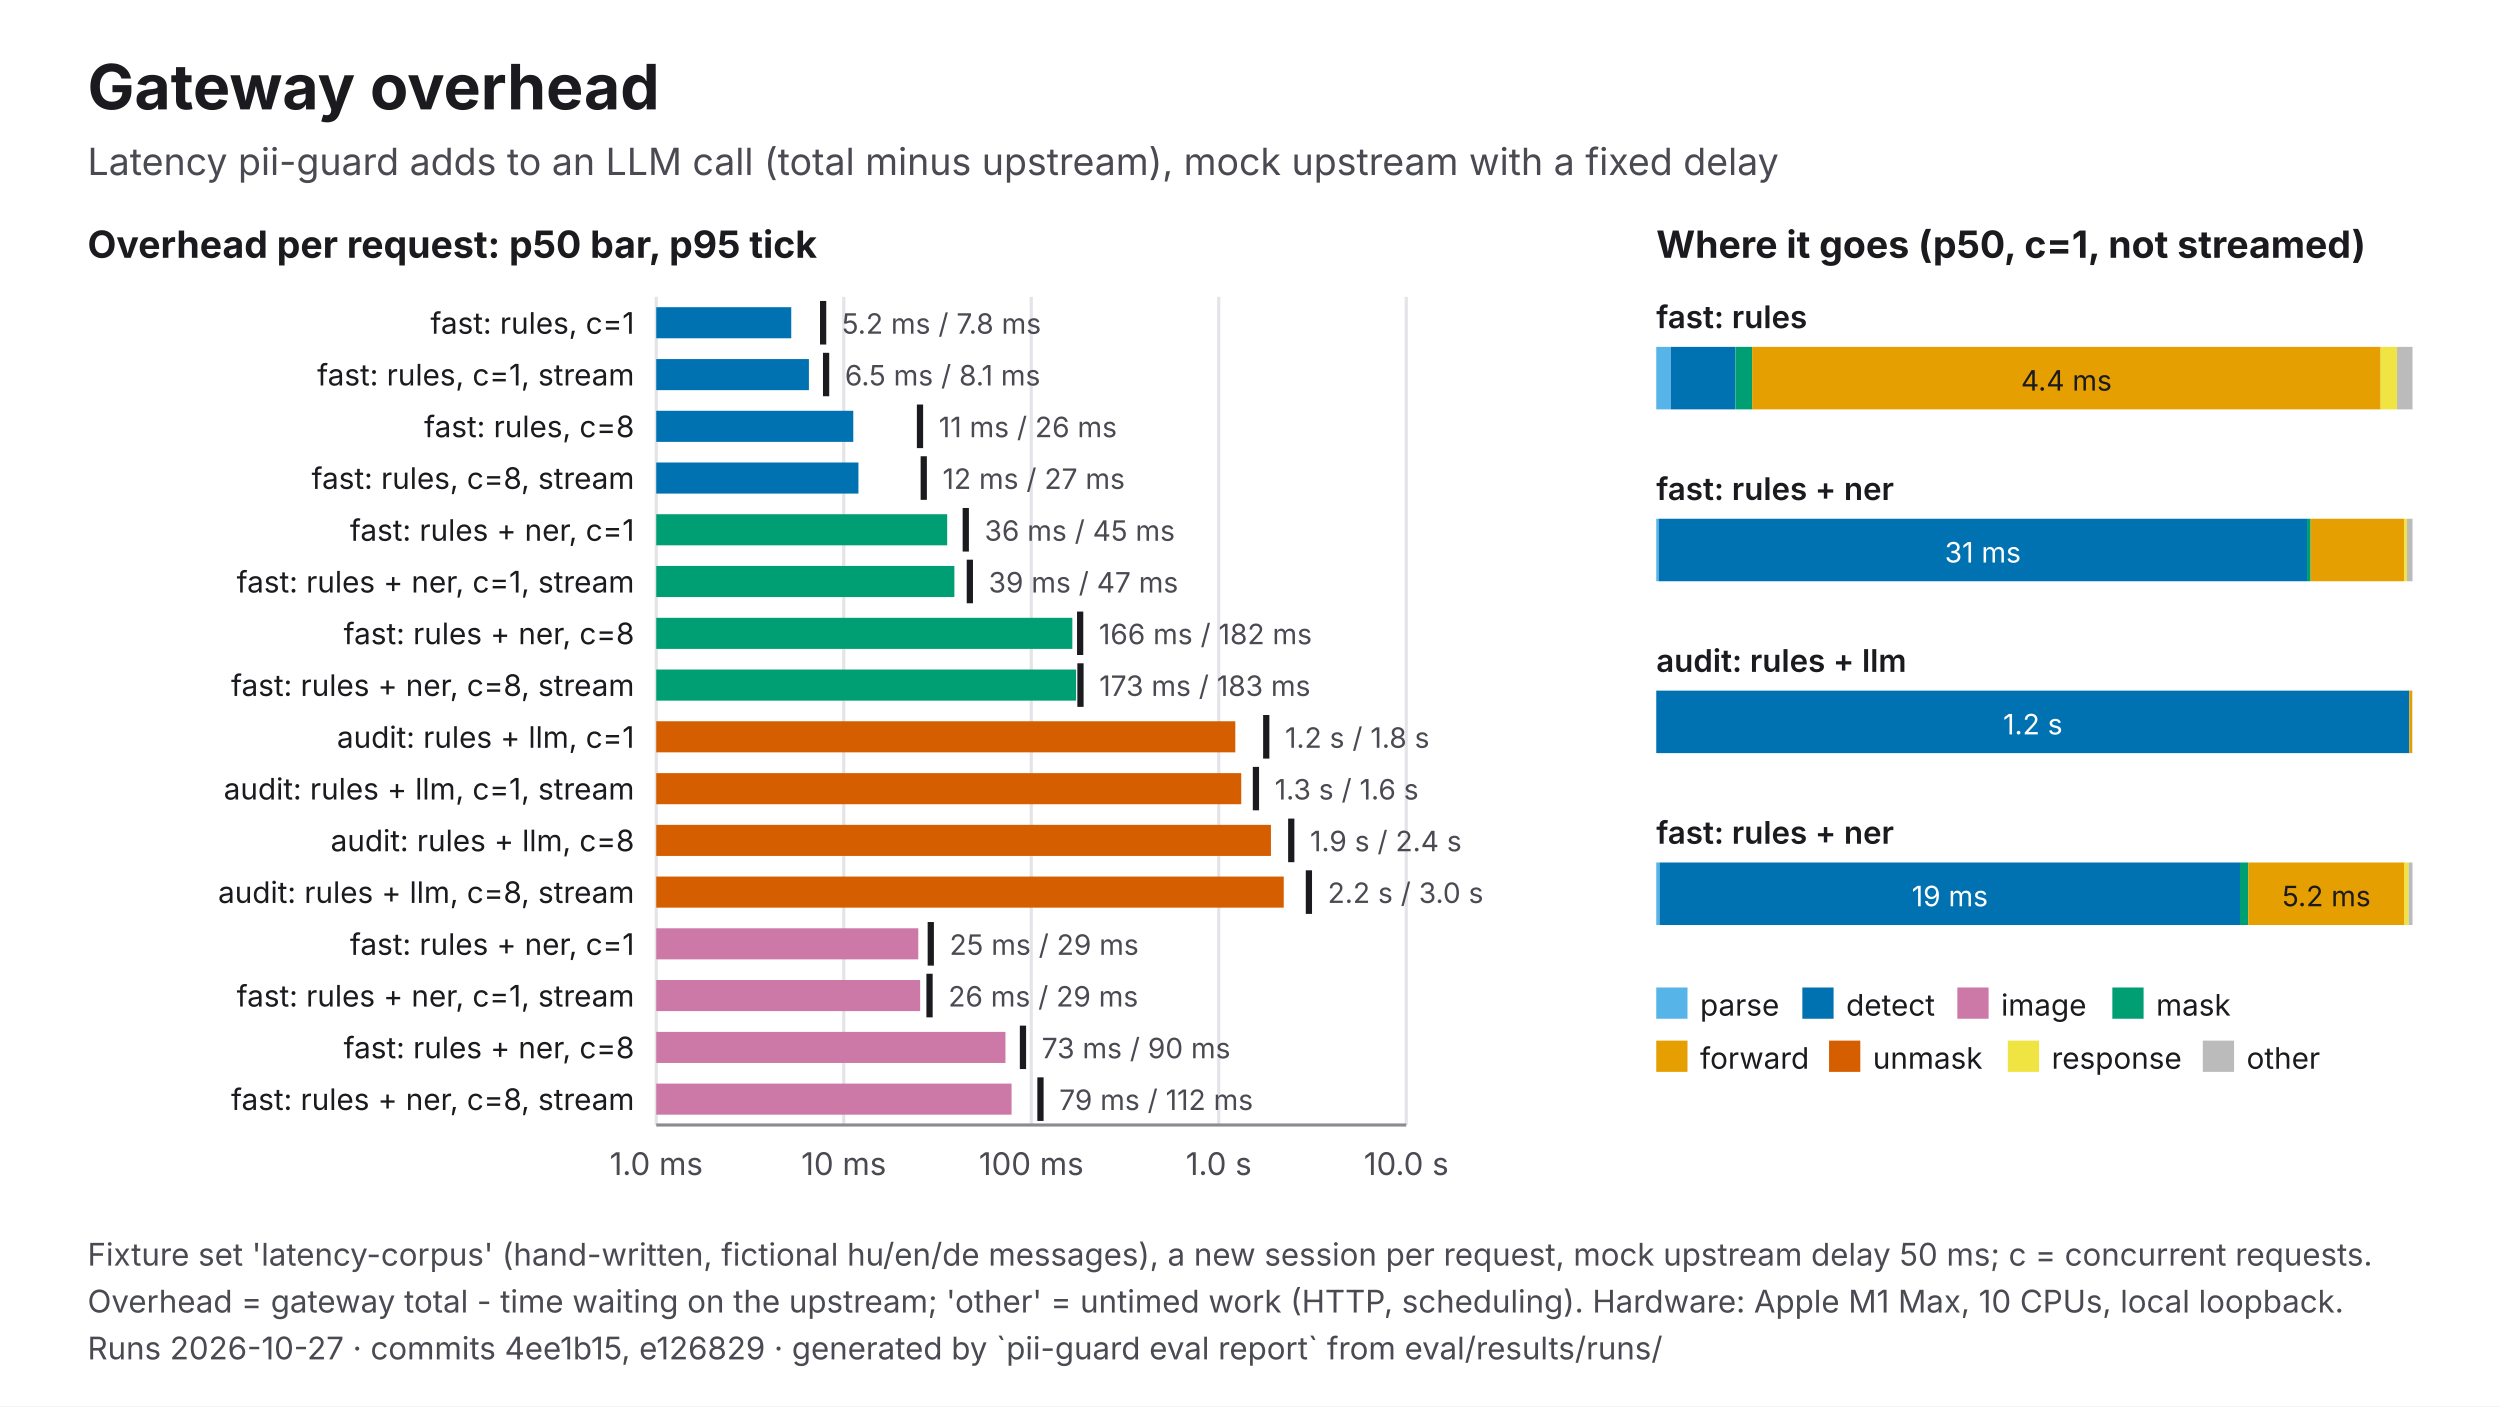
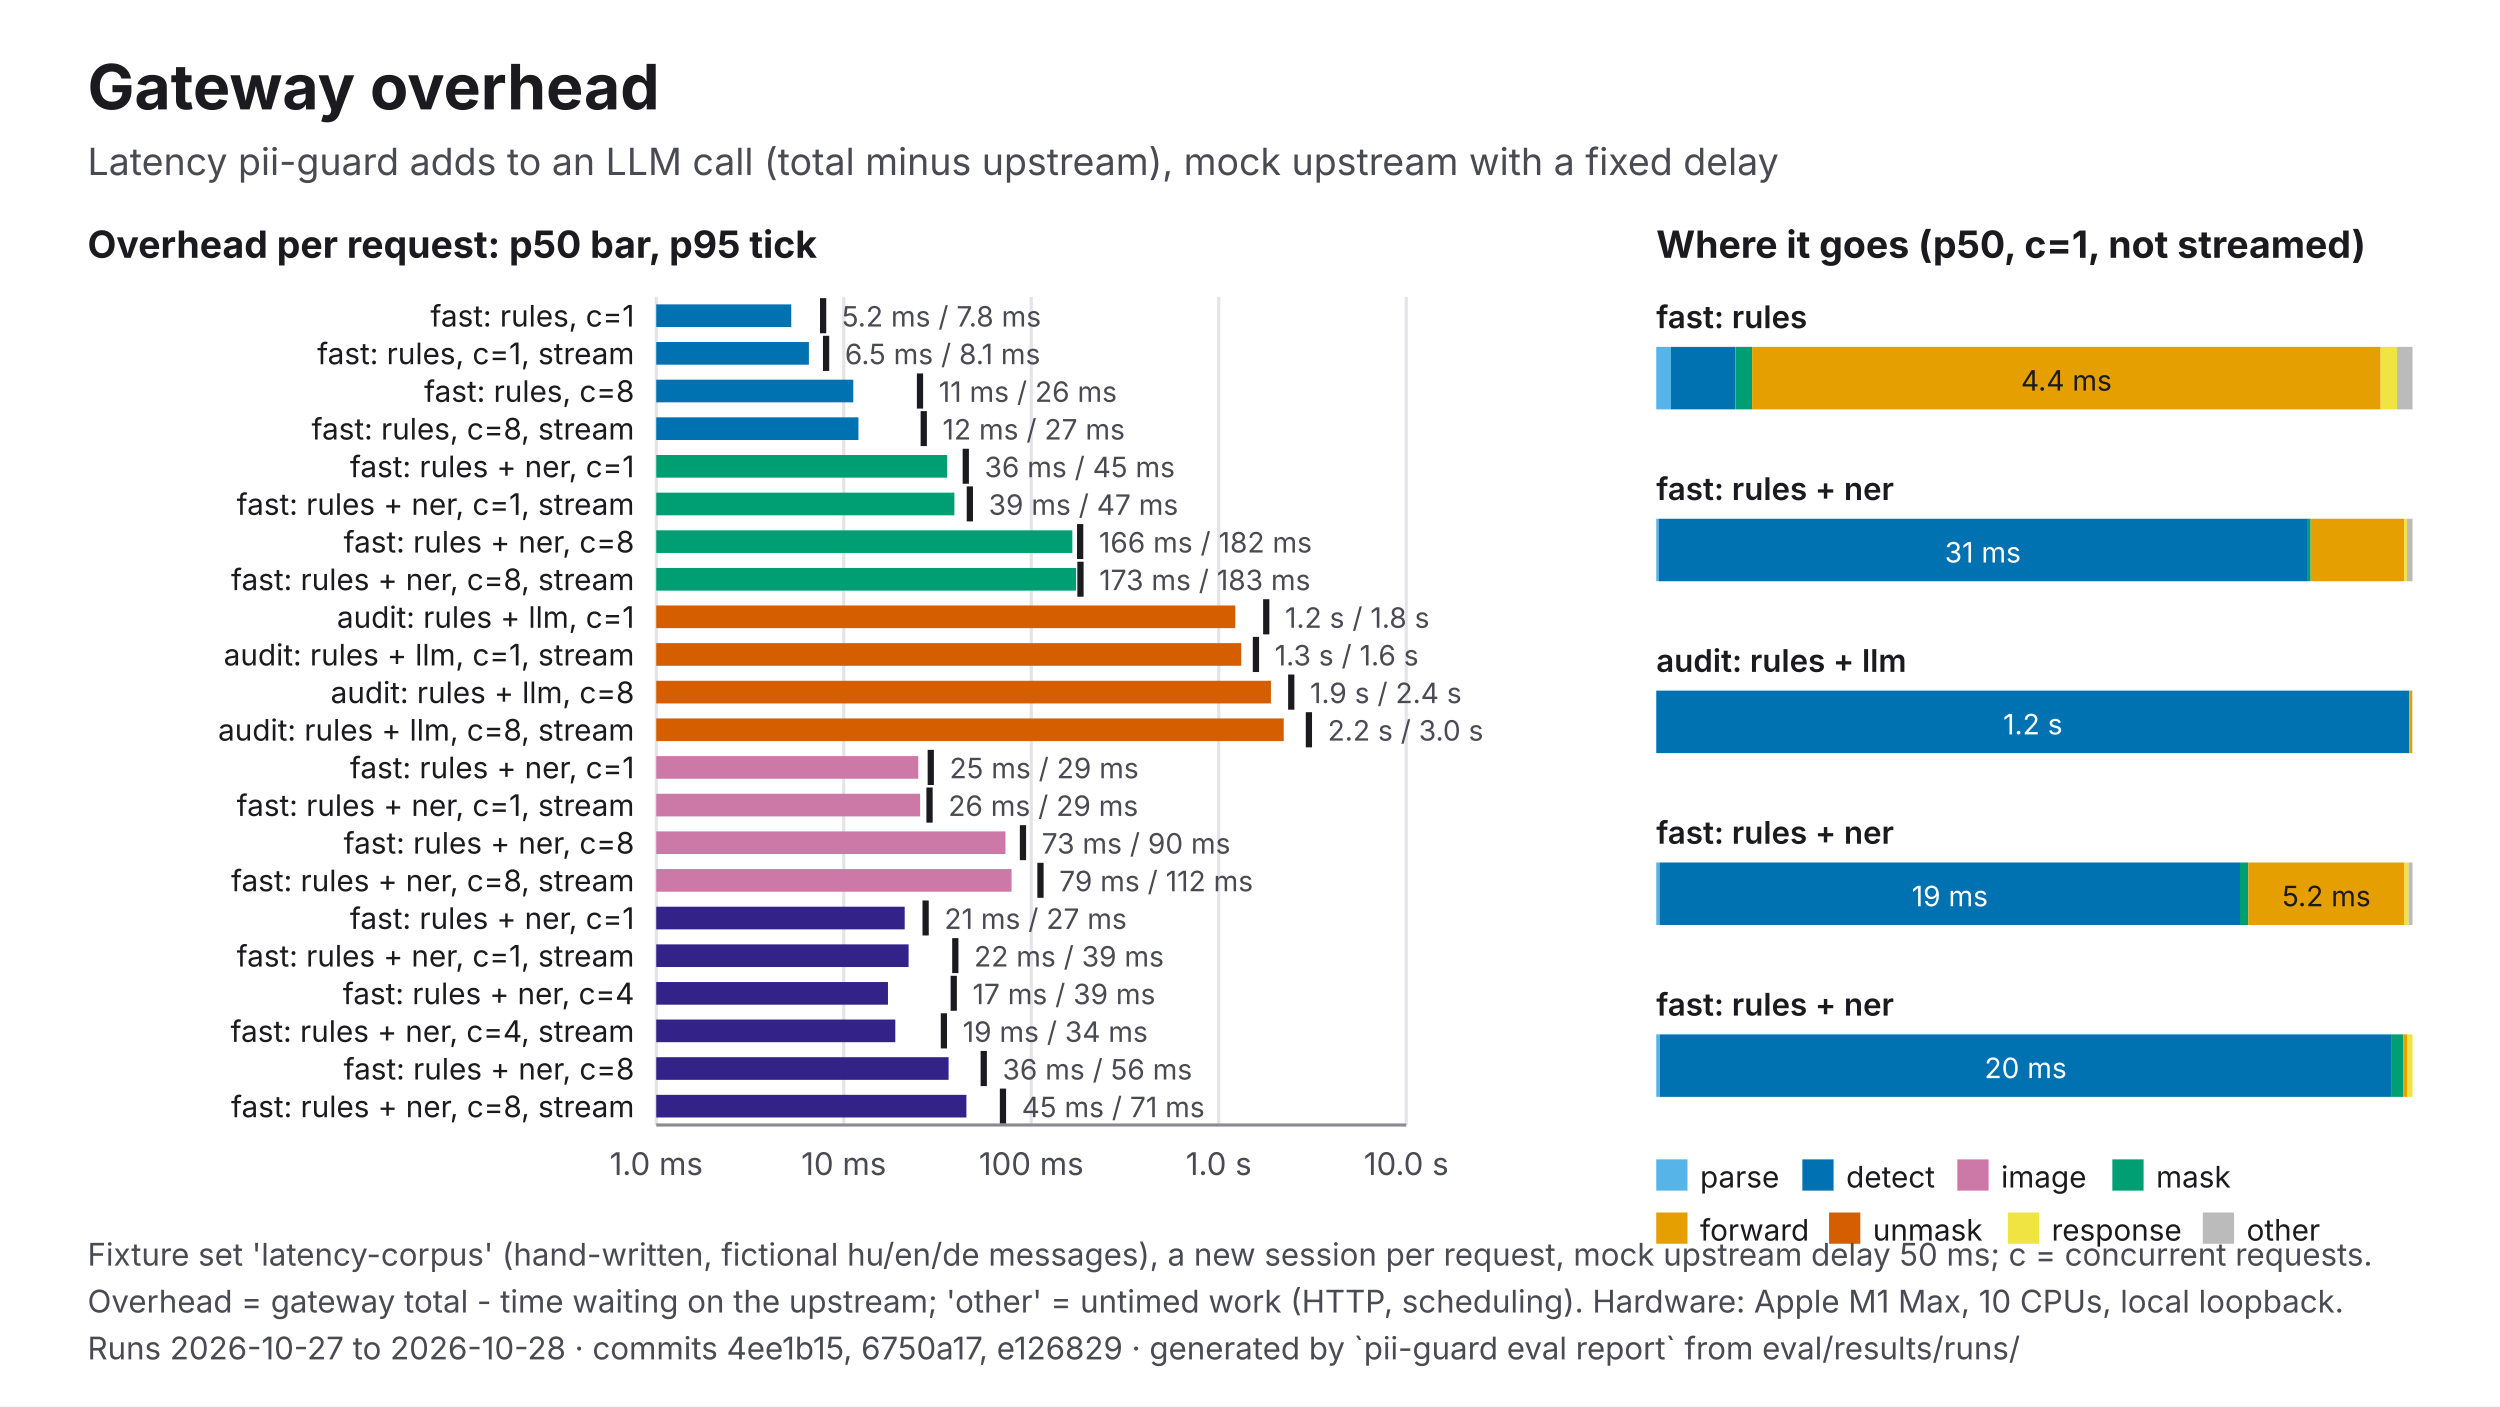
<svg xmlns="http://www.w3.org/2000/svg" viewBox="0 0 1600 900" width="1600" height="900" role="img" aria-labelledby="t d" font-family="Inter, 'Helvetica Neue', Helvetica, Arial, sans-serif">
  <rect width="1600" height="900" fill="#FFFFFF" />
  <text x="56" y="70" font-size="40" fill="#1B1B1F" font-weight="700">Gateway overhead</text>
  <text x="56" y="112" font-size="24" fill="#4A4A52">Latency pii-guard adds to an LLM call (total minus upstream), mock upstream with a fixed delay</text>
  <text x="56" y="165" font-size="24" fill="#1B1B1F" font-weight="700">Overhead per request: p50 bar, p95 tick</text>
  <line x1="420" y1="190" x2="420" y2="720" stroke="#E3E3E8" stroke-width="2" />
  <text x="420" y="752" font-size="20" fill="#4A4A52" text-anchor="middle">1.0 ms</text>
  <line x1="540" y1="190" x2="540" y2="720" stroke="#E3E3E8" stroke-width="2" />
  <text x="540" y="752" font-size="20" fill="#4A4A52" text-anchor="middle">10 ms</text>
  <line x1="660" y1="190" x2="660" y2="720" stroke="#E3E3E8" stroke-width="2" />
  <text x="660" y="752" font-size="20" fill="#4A4A52" text-anchor="middle">100 ms</text>
  <line x1="780" y1="190" x2="780" y2="720" stroke="#E3E3E8" stroke-width="2" />
  <text x="780" y="752" font-size="20" fill="#4A4A52" text-anchor="middle">1.0 s</text>
  <line x1="900" y1="190" x2="900" y2="720" stroke="#E3E3E8" stroke-width="2" />
  <text x="900" y="752" font-size="20" fill="#4A4A52" text-anchor="middle">10.0 s</text>
-   <text x="406" y="213.6" font-size="19" fill="#1B1B1F" text-anchor="end">fast: rules, c=1</text>
-   <rect x="420" y="196.6" width="86.4" height="19.9" fill="#0072B2" />
-   <line x1="526.8" y1="192.6" x2="526.8" y2="220.5" stroke="#1B1B1F" stroke-width="4" />
-   <text x="538.8" y="213.6" font-size="18" fill="#4A4A52">5.2 ms / 7.8 ms</text>
-   <text x="406" y="246.7" font-size="19" fill="#1B1B1F" text-anchor="end">fast: rules, c=1, stream</text>
-   <rect x="420" y="229.8" width="97.7" height="19.9" fill="#0072B2" />
-   <line x1="528.7" y1="225.8" x2="528.7" y2="253.6" stroke="#1B1B1F" stroke-width="4" />
-   <text x="540.7" y="246.7" font-size="18" fill="#4A4A52">6.5 ms / 8.1 ms</text>
-   <text x="406" y="279.8" font-size="19" fill="#1B1B1F" text-anchor="end">fast: rules, c=8</text>
-   <rect x="420" y="262.9" width="126.1" height="19.9" fill="#0072B2" />
-   <line x1="588.8" y1="258.9" x2="588.8" y2="286.8" stroke="#1B1B1F" stroke-width="4" />
-   <text x="600.8" y="279.8" font-size="18" fill="#4A4A52">11 ms / 26 ms</text>
-   <text x="406" y="312.9" font-size="19" fill="#1B1B1F" text-anchor="end">fast: rules, c=8, stream</text>
-   <rect x="420" y="296" width="129.4" height="19.9" fill="#0072B2" />
-   <line x1="591.2" y1="292" x2="591.2" y2="319.9" stroke="#1B1B1F" stroke-width="4" />
-   <text x="603.2" y="312.9" font-size="18" fill="#4A4A52">12 ms / 27 ms</text>
-   <text x="406" y="346.1" font-size="19" fill="#1B1B1F" text-anchor="end">fast: rules + ner, c=1</text>
-   <rect x="420" y="329.1" width="186.2" height="19.9" fill="#009E73" />
-   <line x1="618.1" y1="325.1" x2="618.1" y2="353" stroke="#1B1B1F" stroke-width="4" />
-   <text x="630.1" y="346.1" font-size="18" fill="#4A4A52">36 ms / 45 ms</text>
-   <text x="406" y="379.2" font-size="19" fill="#1B1B1F" text-anchor="end">fast: rules + ner, c=1, stream</text>
-   <rect x="420" y="362.2" width="190.8" height="19.9" fill="#009E73" />
-   <line x1="620.7" y1="358.2" x2="620.7" y2="386.1" stroke="#1B1B1F" stroke-width="4" />
-   <text x="632.7" y="379.2" font-size="18" fill="#4A4A52">39 ms / 47 ms</text>
-   <text x="406" y="412.3" font-size="19" fill="#1B1B1F" text-anchor="end">fast: rules + ner, c=8</text>
-   <rect x="420" y="395.4" width="266.3" height="19.9" fill="#009E73" />
-   <line x1="691.3" y1="391.4" x2="691.3" y2="419.2" stroke="#1B1B1F" stroke-width="4" />
-   <text x="703.3" y="412.3" font-size="18" fill="#4A4A52">166 ms / 182 ms</text>
-   <text x="406" y="445.4" font-size="19" fill="#1B1B1F" text-anchor="end">fast: rules + ner, c=8, stream</text>
-   <rect x="420" y="428.5" width="268.7" height="19.9" fill="#009E73" />
-   <line x1="691.5" y1="424.5" x2="691.5" y2="452.4" stroke="#1B1B1F" stroke-width="4" />
-   <text x="703.5" y="445.4" font-size="18" fill="#4A4A52">173 ms / 183 ms</text>
-   <text x="406" y="478.6" font-size="19" fill="#1B1B1F" text-anchor="end">audit: rules + llm, c=1</text>
-   <rect x="420" y="461.6" width="370.6" height="19.9" fill="#D55E00" />
-   <line x1="810.4" y1="457.6" x2="810.4" y2="485.5" stroke="#1B1B1F" stroke-width="4" />
-   <text x="822.4" y="478.6" font-size="18" fill="#4A4A52">1.2 s / 1.8 s</text>
-   <text x="406" y="511.7" font-size="19" fill="#1B1B1F" text-anchor="end">audit: rules + llm, c=1, stream</text>
-   <rect x="420" y="494.8" width="374.4" height="19.9" fill="#D55E00" />
-   <line x1="803.8" y1="490.8" x2="803.8" y2="518.6" stroke="#1B1B1F" stroke-width="4" />
-   <text x="815.8" y="511.7" font-size="18" fill="#4A4A52">1.3 s / 1.6 s</text>
-   <text x="406" y="544.8" font-size="19" fill="#1B1B1F" text-anchor="end">audit: rules + llm, c=8</text>
-   <rect x="420" y="527.9" width="393.4" height="19.9" fill="#D55E00" />
-   <line x1="826.4" y1="523.9" x2="826.4" y2="551.8" stroke="#1B1B1F" stroke-width="4" />
-   <text x="838.4" y="544.8" font-size="18" fill="#4A4A52">1.9 s / 2.4 s</text>
-   <text x="406" y="577.9" font-size="19" fill="#1B1B1F" text-anchor="end">audit: rules + llm, c=8, stream</text>
-   <rect x="420" y="561" width="401.6" height="19.9" fill="#D55E00" />
-   <line x1="837.7" y1="557" x2="837.7" y2="584.9" stroke="#1B1B1F" stroke-width="4" />
-   <text x="849.7" y="577.9" font-size="18" fill="#4A4A52">2.2 s / 3.0 s</text>
-   <text x="406" y="611.1" font-size="19" fill="#1B1B1F" text-anchor="end">fast: rules + ner, c=1</text>
-   <rect x="420" y="594.1" width="167.7" height="19.9" fill="#CC79A7" />
-   <line x1="595.7" y1="590.1" x2="595.7" y2="618" stroke="#1B1B1F" stroke-width="4" />
-   <text x="607.7" y="611.1" font-size="18" fill="#4A4A52">25 ms / 29 ms</text>
-   <text x="406" y="644.2" font-size="19" fill="#1B1B1F" text-anchor="end">fast: rules + ner, c=1, stream</text>
-   <rect x="420" y="627.2" width="168.9" height="19.9" fill="#CC79A7" />
-   <line x1="594.9" y1="623.2" x2="594.9" y2="651.1" stroke="#1B1B1F" stroke-width="4" />
-   <text x="606.9" y="644.2" font-size="18" fill="#4A4A52">26 ms / 29 ms</text>
-   <text x="406" y="677.3" font-size="19" fill="#1B1B1F" text-anchor="end">fast: rules + ner, c=8</text>
-   <rect x="420" y="660.4" width="223.5" height="19.9" fill="#CC79A7" />
-   <line x1="654.7" y1="656.4" x2="654.7" y2="684.2" stroke="#1B1B1F" stroke-width="4" />
-   <text x="666.7" y="677.3" font-size="18" fill="#4A4A52">73 ms / 90 ms</text>
-   <text x="406" y="710.4" font-size="19" fill="#1B1B1F" text-anchor="end">fast: rules + ner, c=8, stream</text>
-   <rect x="420" y="693.5" width="227.4" height="19.9" fill="#CC79A7" />
-   <line x1="665.9" y1="689.5" x2="665.9" y2="717.4" stroke="#1B1B1F" stroke-width="4" />
-   <text x="677.9" y="710.4" font-size="18" fill="#4A4A52">79 ms / 112 ms</text>
+   <text x="406" y="209" font-size="19" fill="#1B1B1F" text-anchor="end">fast: rules, c=1</text>
+   <rect x="420" y="194.8" width="86.4" height="14.5" fill="#0072B2" />
+   <line x1="526.8" y1="190.8" x2="526.8" y2="213.3" stroke="#1B1B1F" stroke-width="4" />
+   <text x="538.8" y="209" font-size="18" fill="#4A4A52">5.2 ms / 7.8 ms</text>
+   <text x="406" y="233.1" font-size="19" fill="#1B1B1F" text-anchor="end">fast: rules, c=1, stream</text>
+   <rect x="420" y="218.9" width="97.7" height="14.5" fill="#0072B2" />
+   <line x1="528.7" y1="214.9" x2="528.7" y2="237.4" stroke="#1B1B1F" stroke-width="4" />
+   <text x="540.7" y="233.1" font-size="18" fill="#4A4A52">6.5 ms / 8.1 ms</text>
+   <text x="406" y="257.2" font-size="19" fill="#1B1B1F" text-anchor="end">fast: rules, c=8</text>
+   <rect x="420" y="243" width="126.1" height="14.5" fill="#0072B2" />
+   <line x1="588.8" y1="239" x2="588.8" y2="261.5" stroke="#1B1B1F" stroke-width="4" />
+   <text x="600.8" y="257.2" font-size="18" fill="#4A4A52">11 ms / 26 ms</text>
+   <text x="406" y="281.3" font-size="19" fill="#1B1B1F" text-anchor="end">fast: rules, c=8, stream</text>
+   <rect x="420" y="267.1" width="129.4" height="14.5" fill="#0072B2" />
+   <line x1="591.2" y1="263.1" x2="591.2" y2="285.5" stroke="#1B1B1F" stroke-width="4" />
+   <text x="603.2" y="281.3" font-size="18" fill="#4A4A52">12 ms / 27 ms</text>
+   <text x="406" y="305.4" font-size="19" fill="#1B1B1F" text-anchor="end">fast: rules + ner, c=1</text>
+   <rect x="420" y="291.2" width="186.2" height="14.5" fill="#009E73" />
+   <line x1="618.1" y1="287.2" x2="618.1" y2="309.6" stroke="#1B1B1F" stroke-width="4" />
+   <text x="630.1" y="305.4" font-size="18" fill="#4A4A52">36 ms / 45 ms</text>
+   <text x="406" y="329.5" font-size="19" fill="#1B1B1F" text-anchor="end">fast: rules + ner, c=1, stream</text>
+   <rect x="420" y="315.3" width="190.8" height="14.5" fill="#009E73" />
+   <line x1="620.7" y1="311.3" x2="620.7" y2="333.7" stroke="#1B1B1F" stroke-width="4" />
+   <text x="632.7" y="329.5" font-size="18" fill="#4A4A52">39 ms / 47 ms</text>
+   <text x="406" y="353.6" font-size="19" fill="#1B1B1F" text-anchor="end">fast: rules + ner, c=8</text>
+   <rect x="420" y="339.4" width="266.3" height="14.5" fill="#009E73" />
+   <line x1="691.3" y1="335.4" x2="691.3" y2="357.8" stroke="#1B1B1F" stroke-width="4" />
+   <text x="703.3" y="353.6" font-size="18" fill="#4A4A52">166 ms / 182 ms</text>
+   <text x="406" y="377.7" font-size="19" fill="#1B1B1F" text-anchor="end">fast: rules + ner, c=8, stream</text>
+   <rect x="420" y="363.5" width="268.7" height="14.5" fill="#009E73" />
+   <line x1="691.5" y1="359.5" x2="691.5" y2="381.9" stroke="#1B1B1F" stroke-width="4" />
+   <text x="703.5" y="377.7" font-size="18" fill="#4A4A52">173 ms / 183 ms</text>
+   <text x="406" y="401.8" font-size="19" fill="#1B1B1F" text-anchor="end">audit: rules + llm, c=1</text>
+   <rect x="420" y="387.5" width="370.6" height="14.5" fill="#D55E00" />
+   <line x1="810.4" y1="383.5" x2="810.4" y2="406" stroke="#1B1B1F" stroke-width="4" />
+   <text x="822.4" y="401.8" font-size="18" fill="#4A4A52">1.2 s / 1.8 s</text>
+   <text x="406" y="425.9" font-size="19" fill="#1B1B1F" text-anchor="end">audit: rules + llm, c=1, stream</text>
+   <rect x="420" y="411.6" width="374.4" height="14.5" fill="#D55E00" />
+   <line x1="803.8" y1="407.6" x2="803.8" y2="430.1" stroke="#1B1B1F" stroke-width="4" />
+   <text x="815.8" y="425.9" font-size="18" fill="#4A4A52">1.3 s / 1.6 s</text>
+   <text x="406" y="450" font-size="19" fill="#1B1B1F" text-anchor="end">audit: rules + llm, c=8</text>
+   <rect x="420" y="435.7" width="393.4" height="14.5" fill="#D55E00" />
+   <line x1="826.4" y1="431.7" x2="826.4" y2="454.2" stroke="#1B1B1F" stroke-width="4" />
+   <text x="838.4" y="450" font-size="18" fill="#4A4A52">1.9 s / 2.4 s</text>
+   <text x="406" y="474" font-size="19" fill="#1B1B1F" text-anchor="end">audit: rules + llm, c=8, stream</text>
+   <rect x="420" y="459.8" width="401.6" height="14.5" fill="#D55E00" />
+   <line x1="837.7" y1="455.8" x2="837.7" y2="478.3" stroke="#1B1B1F" stroke-width="4" />
+   <text x="849.7" y="474" font-size="18" fill="#4A4A52">2.2 s / 3.0 s</text>
+   <text x="406" y="498.1" font-size="19" fill="#1B1B1F" text-anchor="end">fast: rules + ner, c=1</text>
+   <rect x="420" y="483.9" width="167.7" height="14.5" fill="#CC79A7" />
+   <line x1="595.7" y1="479.9" x2="595.7" y2="502.4" stroke="#1B1B1F" stroke-width="4" />
+   <text x="607.7" y="498.1" font-size="18" fill="#4A4A52">25 ms / 29 ms</text>
+   <text x="406" y="522.2" font-size="19" fill="#1B1B1F" text-anchor="end">fast: rules + ner, c=1, stream</text>
+   <rect x="420" y="508" width="168.9" height="14.5" fill="#CC79A7" />
+   <line x1="594.9" y1="504" x2="594.9" y2="526.5" stroke="#1B1B1F" stroke-width="4" />
+   <text x="606.9" y="522.2" font-size="18" fill="#4A4A52">26 ms / 29 ms</text>
+   <text x="406" y="546.3" font-size="19" fill="#1B1B1F" text-anchor="end">fast: rules + ner, c=8</text>
+   <rect x="420" y="532.1" width="223.5" height="14.5" fill="#CC79A7" />
+   <line x1="654.7" y1="528.1" x2="654.7" y2="550.5" stroke="#1B1B1F" stroke-width="4" />
+   <text x="666.7" y="546.3" font-size="18" fill="#4A4A52">73 ms / 90 ms</text>
+   <text x="406" y="570.4" font-size="19" fill="#1B1B1F" text-anchor="end">fast: rules + ner, c=8, stream</text>
+   <rect x="420" y="556.2" width="227.4" height="14.5" fill="#CC79A7" />
+   <line x1="665.9" y1="552.2" x2="665.9" y2="574.6" stroke="#1B1B1F" stroke-width="4" />
+   <text x="677.9" y="570.4" font-size="18" fill="#4A4A52">79 ms / 112 ms</text>
+   <text x="406" y="594.5" font-size="19" fill="#1B1B1F" text-anchor="end">fast: rules + ner, c=1</text>
+   <rect x="420" y="580.3" width="159" height="14.5" fill="#332288" />
+   <line x1="592.4" y1="576.3" x2="592.4" y2="598.7" stroke="#1B1B1F" stroke-width="4" />
+   <text x="604.4" y="594.5" font-size="18" fill="#4A4A52">21 ms / 27 ms</text>
+   <text x="406" y="618.6" font-size="19" fill="#1B1B1F" text-anchor="end">fast: rules + ner, c=1, stream</text>
+   <rect x="420" y="604.4" width="161.5" height="14.5" fill="#332288" />
+   <line x1="611.4" y1="600.4" x2="611.4" y2="622.8" stroke="#1B1B1F" stroke-width="4" />
+   <text x="623.4" y="618.6" font-size="18" fill="#4A4A52">22 ms / 39 ms</text>
+   <text x="406" y="642.7" font-size="19" fill="#1B1B1F" text-anchor="end">fast: rules + ner, c=4</text>
+   <rect x="420" y="628.5" width="148.3" height="14.5" fill="#332288" />
+   <line x1="610.4" y1="624.5" x2="610.4" y2="646.9" stroke="#1B1B1F" stroke-width="4" />
+   <text x="622.4" y="642.7" font-size="18" fill="#4A4A52">17 ms / 39 ms</text>
+   <text x="406" y="666.8" font-size="19" fill="#1B1B1F" text-anchor="end">fast: rules + ner, c=4, stream</text>
+   <rect x="420" y="652.5" width="153" height="14.5" fill="#332288" />
+   <line x1="604.1" y1="648.5" x2="604.1" y2="671" stroke="#1B1B1F" stroke-width="4" />
+   <text x="616.1" y="666.8" font-size="18" fill="#4A4A52">19 ms / 34 ms</text>
+   <text x="406" y="690.9" font-size="19" fill="#1B1B1F" text-anchor="end">fast: rules + ner, c=8</text>
+   <rect x="420" y="676.6" width="187.1" height="14.5" fill="#332288" />
+   <line x1="629.6" y1="672.6" x2="629.6" y2="695.1" stroke="#1B1B1F" stroke-width="4" />
+   <text x="641.6" y="690.9" font-size="18" fill="#4A4A52">36 ms / 56 ms</text>
+   <text x="406" y="715" font-size="19" fill="#1B1B1F" text-anchor="end">fast: rules + ner, c=8, stream</text>
+   <rect x="420" y="700.7" width="198.5" height="14.5" fill="#332288" />
+   <line x1="641.9" y1="696.7" x2="641.9" y2="719.2" stroke="#1B1B1F" stroke-width="4" />
+   <text x="653.9" y="715" font-size="18" fill="#4A4A52">45 ms / 71 ms</text>
  <line x1="420" y1="720" x2="900" y2="720" stroke="#8A8A93" stroke-width="2" />
  <text x="1060" y="165" font-size="24" fill="#1B1B1F" font-weight="700">Where it goes (p50, c=1, not streamed)</text>
  <text x="1060" y="210" font-size="20" fill="#1B1B1F" font-weight="600">fast: rules</text>
  <rect x="1060" y="222" width="9.3" height="40" fill="#56B4E9" />
  <rect x="1069.3" y="222" width="41.2" height="40" fill="#0072B2" />
  <rect x="1110.6" y="222" width="10.9" height="40" fill="#009E73" />
  <rect x="1121.4" y="222" width="402.2" height="40" fill="#E69F00" />
  <text x="1322.5" y="250" font-size="18" fill="#1B1B1F" text-anchor="middle">4.4 ms</text>
  <rect x="1523.6" y="222" width="10.5" height="40" fill="#F0E442" />
  <rect x="1534.1" y="222" width="9.9" height="40" fill="#BBBBBB" />
  <text x="1060" y="320" font-size="20" fill="#1B1B1F" font-weight="600">fast: rules + ner</text>
  <rect x="1060" y="332" width="1.5" height="40" fill="#56B4E9" />
  <rect x="1061.5" y="332" width="415" height="40" fill="#0072B2" />
  <text x="1269" y="360" font-size="18" fill="#FFFFFF" text-anchor="middle">31 ms</text>
  <rect x="1476.5" y="332" width="2.3" height="40" fill="#009E73" />
  <rect x="1478.8" y="332" width="60" height="40" fill="#E69F00" />
  <rect x="1538.8" y="332" width="1.7" height="40" fill="#F0E442" />
  <rect x="1540.5" y="332" width="3.5" height="40" fill="#BBBBBB" />
  <text x="1060" y="430" font-size="20" fill="#1B1B1F" font-weight="600">audit: rules + llm</text>
  <rect x="1060" y="442" width="0" height="40" fill="#56B4E9" />
  <rect x="1060" y="442" width="481.9" height="40" fill="#0072B2" />
  <text x="1301" y="470" font-size="18" fill="#FFFFFF" text-anchor="middle">1.2 s</text>
  <rect x="1541.9" y="442" width="0.1" height="40" fill="#009E73" />
  <rect x="1542" y="442" width="1.8" height="40" fill="#E69F00" />
  <rect x="1543.9" y="442" width="0.1" height="40" fill="#F0E442" />
  <rect x="1543.9" y="442" width="0.1" height="40" fill="#BBBBBB" />
  <text x="1060" y="540" font-size="20" fill="#1B1B1F" font-weight="600">fast: rules + ner</text>
  <rect x="1060" y="552" width="2.1" height="40" fill="#56B4E9" />
  <rect x="1062.1" y="552" width="371.5" height="40" fill="#0072B2" />
  <text x="1247.9" y="580" font-size="18" fill="#FFFFFF" text-anchor="middle">19 ms</text>
  <rect x="1433.6" y="552" width="5.3" height="40" fill="#009E73" />
  <rect x="1438.9" y="552" width="100" height="40" fill="#E69F00" />
  <text x="1488.9" y="580" font-size="18" fill="#1B1B1F" text-anchor="middle">5.2 ms</text>
  <rect x="1538.8" y="552" width="2.7" height="40" fill="#F0E442" />
  <rect x="1541.5" y="552" width="2.5" height="40" fill="#BBBBBB" />
-   <rect x="1060" y="632" width="20" height="20" fill="#56B4E9" />
-   <text x="1088" y="650" font-size="19" fill="#1B1B1F">parse</text>
-   <rect x="1153.5" y="632" width="20" height="20" fill="#0072B2" />
-   <text x="1181.5" y="650" font-size="19" fill="#1B1B1F">detect</text>
-   <rect x="1252.7" y="632" width="20" height="20" fill="#CC79A7" />
-   <text x="1280.7" y="650" font-size="19" fill="#1B1B1F">image</text>
-   <rect x="1351.9" y="632" width="20" height="20" fill="#009E73" />
-   <text x="1379.9" y="650" font-size="19" fill="#1B1B1F">mask</text>
-   <rect x="1060" y="666" width="20" height="20" fill="#E69F00" />
-   <text x="1088" y="684" font-size="19" fill="#1B1B1F">forward</text>
-   <rect x="1170.6" y="666" width="20" height="20" fill="#D55E00" />
-   <text x="1198.6" y="684" font-size="19" fill="#1B1B1F">unmask</text>
-   <rect x="1285" y="666" width="20" height="20" fill="#F0E442" />
-   <text x="1313" y="684" font-size="19" fill="#1B1B1F">response</text>
-   <rect x="1409.8" y="666" width="20" height="20" fill="#BBBBBB" />
-   <text x="1437.8" y="684" font-size="19" fill="#1B1B1F">other</text>
+   <text x="1060" y="650" font-size="20" fill="#1B1B1F" font-weight="600">fast: rules + ner</text>
+   <rect x="1060" y="662" width="2.4" height="40" fill="#56B4E9" />
+   <rect x="1062.4" y="662" width="467.9" height="40" fill="#0072B2" />
+   <text x="1296.4" y="690" font-size="18" fill="#FFFFFF" text-anchor="middle">20 ms</text>
+   <rect x="1530.3" y="662" width="7.8" height="40" fill="#009E73" />
+   <rect x="1538.1" y="662" width="2.7" height="40" fill="#E69F00" />
+   <rect x="1540.9" y="662" width="3.1" height="40" fill="#F0E442" />
+   <rect x="1060" y="742" width="20" height="20" fill="#56B4E9" />
+   <text x="1088" y="760" font-size="19" fill="#1B1B1F">parse</text>
+   <rect x="1153.5" y="742" width="20" height="20" fill="#0072B2" />
+   <text x="1181.5" y="760" font-size="19" fill="#1B1B1F">detect</text>
+   <rect x="1252.7" y="742" width="20" height="20" fill="#CC79A7" />
+   <text x="1280.7" y="760" font-size="19" fill="#1B1B1F">image</text>
+   <rect x="1351.9" y="742" width="20" height="20" fill="#009E73" />
+   <text x="1379.9" y="760" font-size="19" fill="#1B1B1F">mask</text>
+   <rect x="1060" y="776" width="20" height="20" fill="#E69F00" />
+   <text x="1088" y="794" font-size="19" fill="#1B1B1F">forward</text>
+   <rect x="1170.6" y="776" width="20" height="20" fill="#D55E00" />
+   <text x="1198.6" y="794" font-size="19" fill="#1B1B1F">unmask</text>
+   <rect x="1285" y="776" width="20" height="20" fill="#F0E442" />
+   <text x="1313" y="794" font-size="19" fill="#1B1B1F">response</text>
+   <rect x="1409.8" y="776" width="20" height="20" fill="#BBBBBB" />
+   <text x="1437.8" y="794" font-size="19" fill="#1B1B1F">other</text>
  <text x="56" y="810" font-size="20" fill="#4A4A52">Fixture set 'latency-corpus' (hand-written, fictional hu/en/de messages), a new session per request, mock upstream delay 50 ms; c = concurrent requests.</text>
  <text x="56" y="840" font-size="20" fill="#4A4A52">Overhead = gateway total - time waiting on the upstream; 'other' = untimed work (HTTP, scheduling). Hardware: Apple M1 Max, 10 CPUs, local loopback.</text>
-   <text x="56" y="870" font-size="20" fill="#4A4A52">Runs 2026-10-27 · commits 4ee1b15, e126829 · generated by `pii-guard eval report` from eval/results/runs/</text>
+   <text x="56" y="870" font-size="20" fill="#4A4A52">Runs 2026-10-27 to 2026-10-28 · commits 4ee1b15, 6750a17, e126829 · generated by `pii-guard eval report` from eval/results/runs/</text>
</svg>
